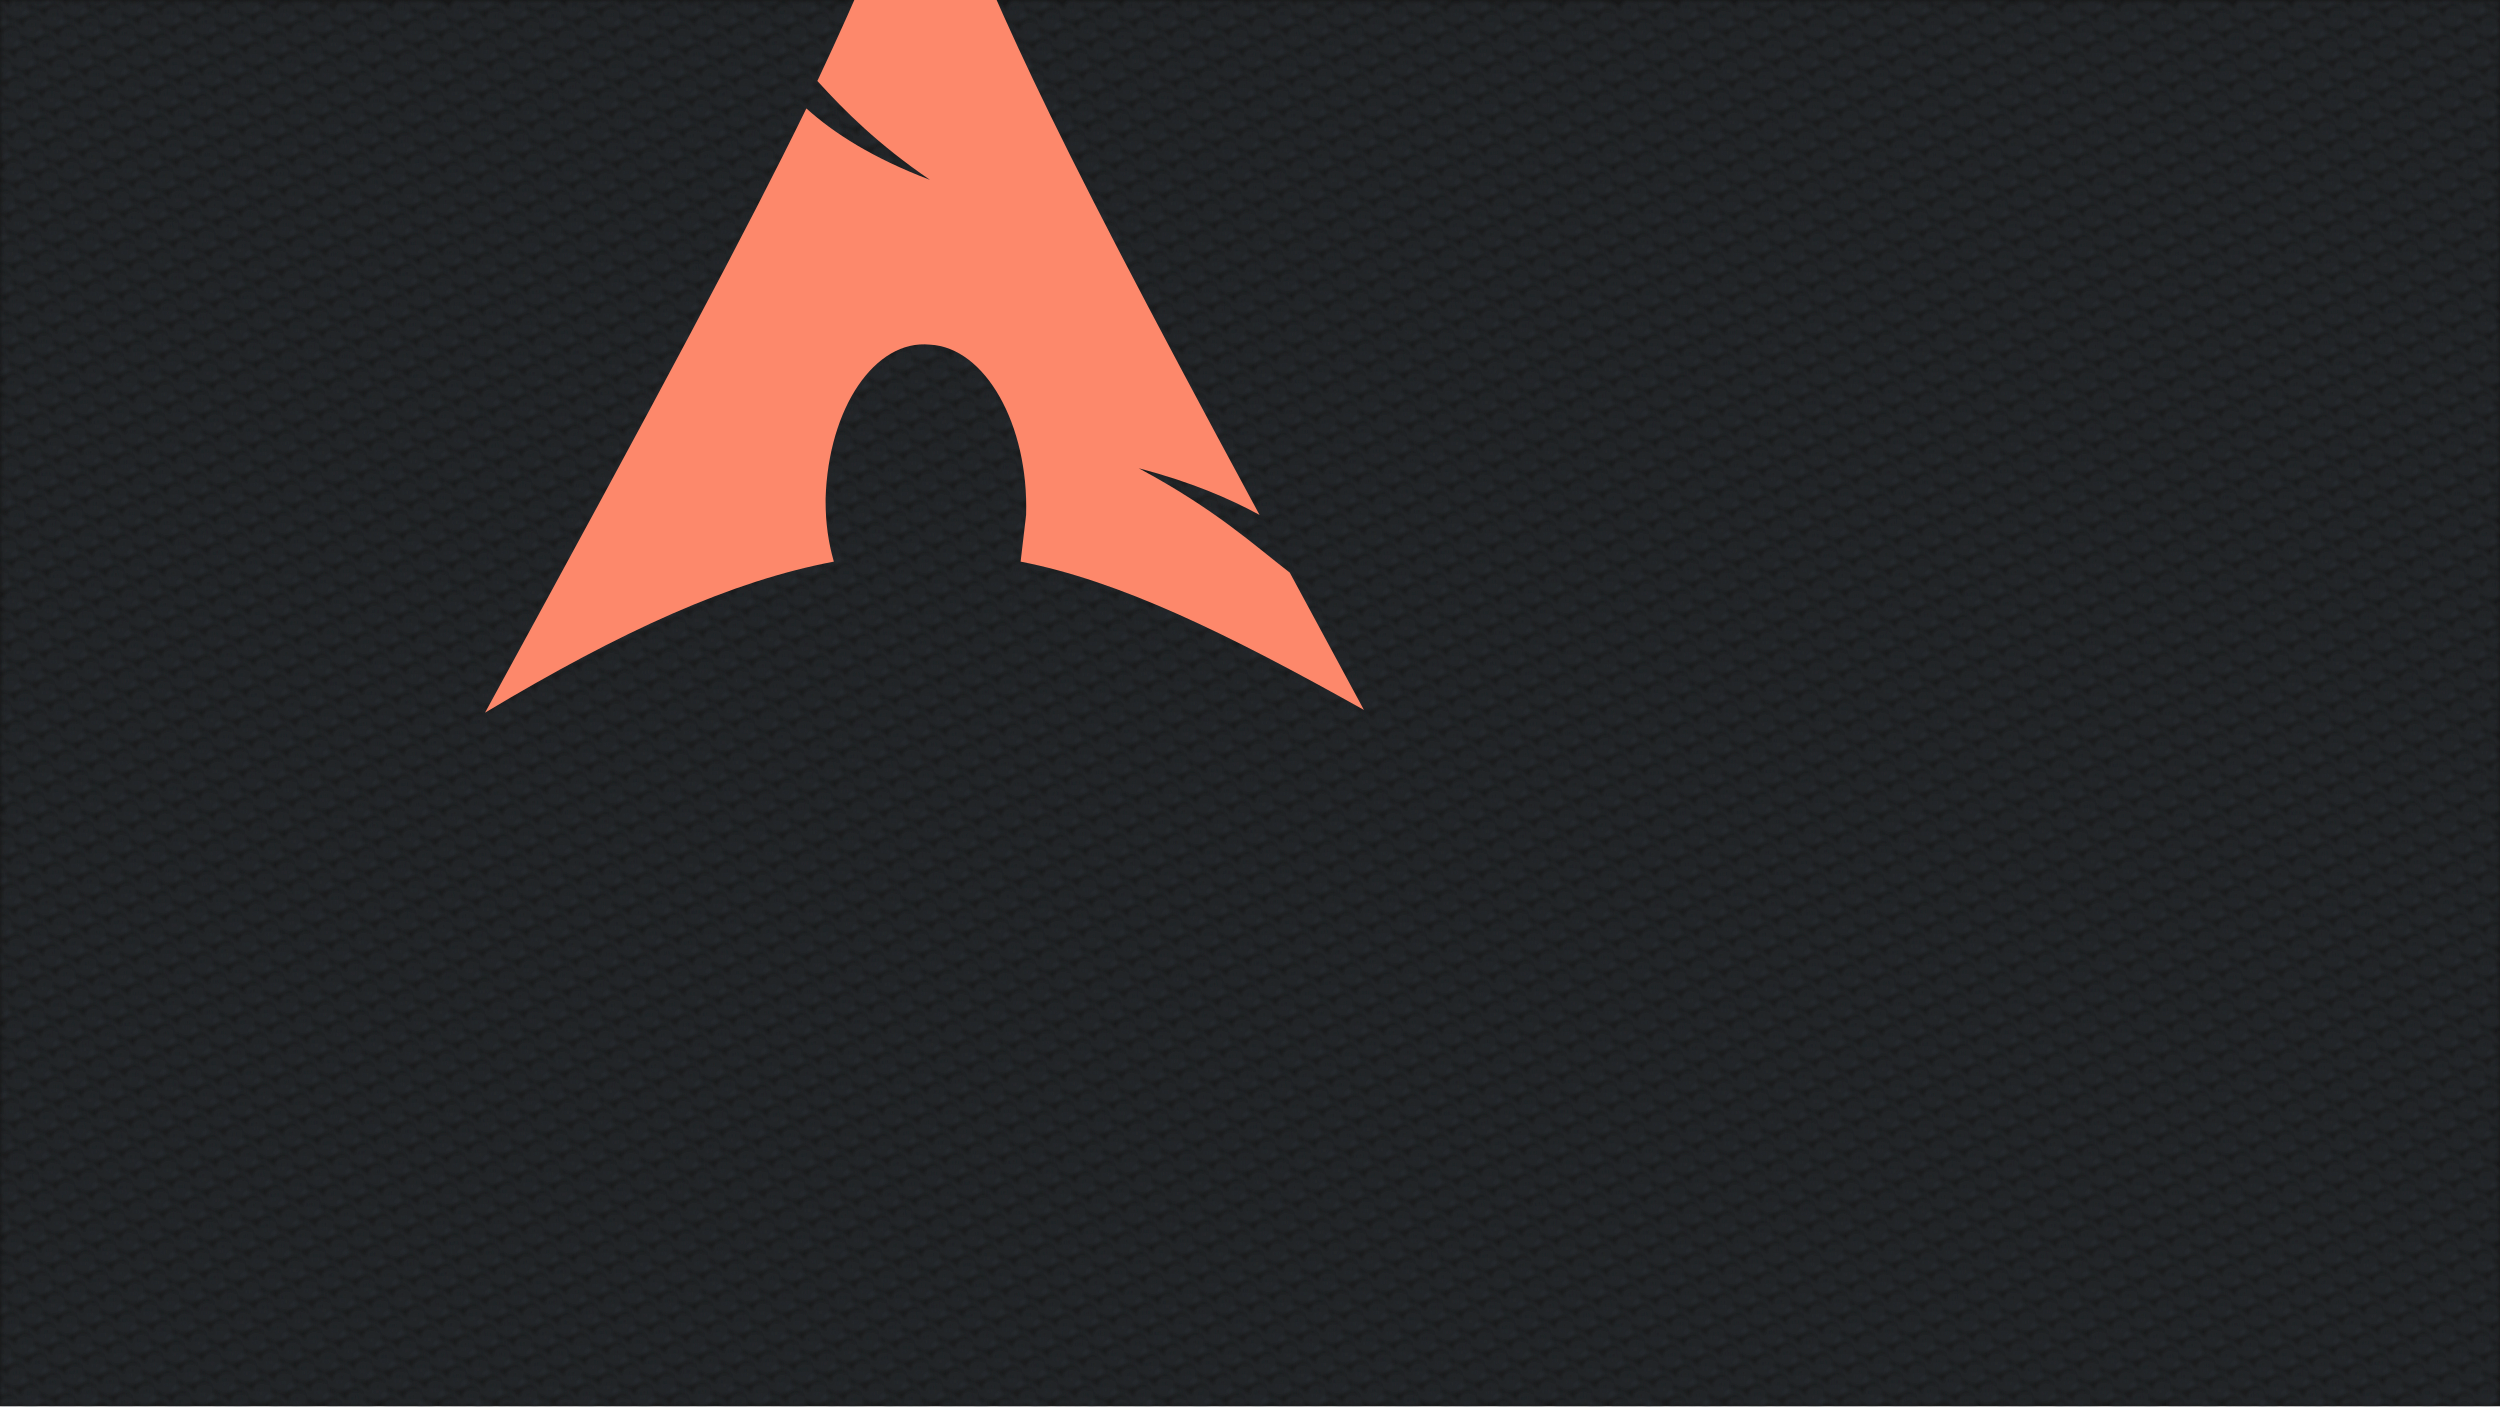
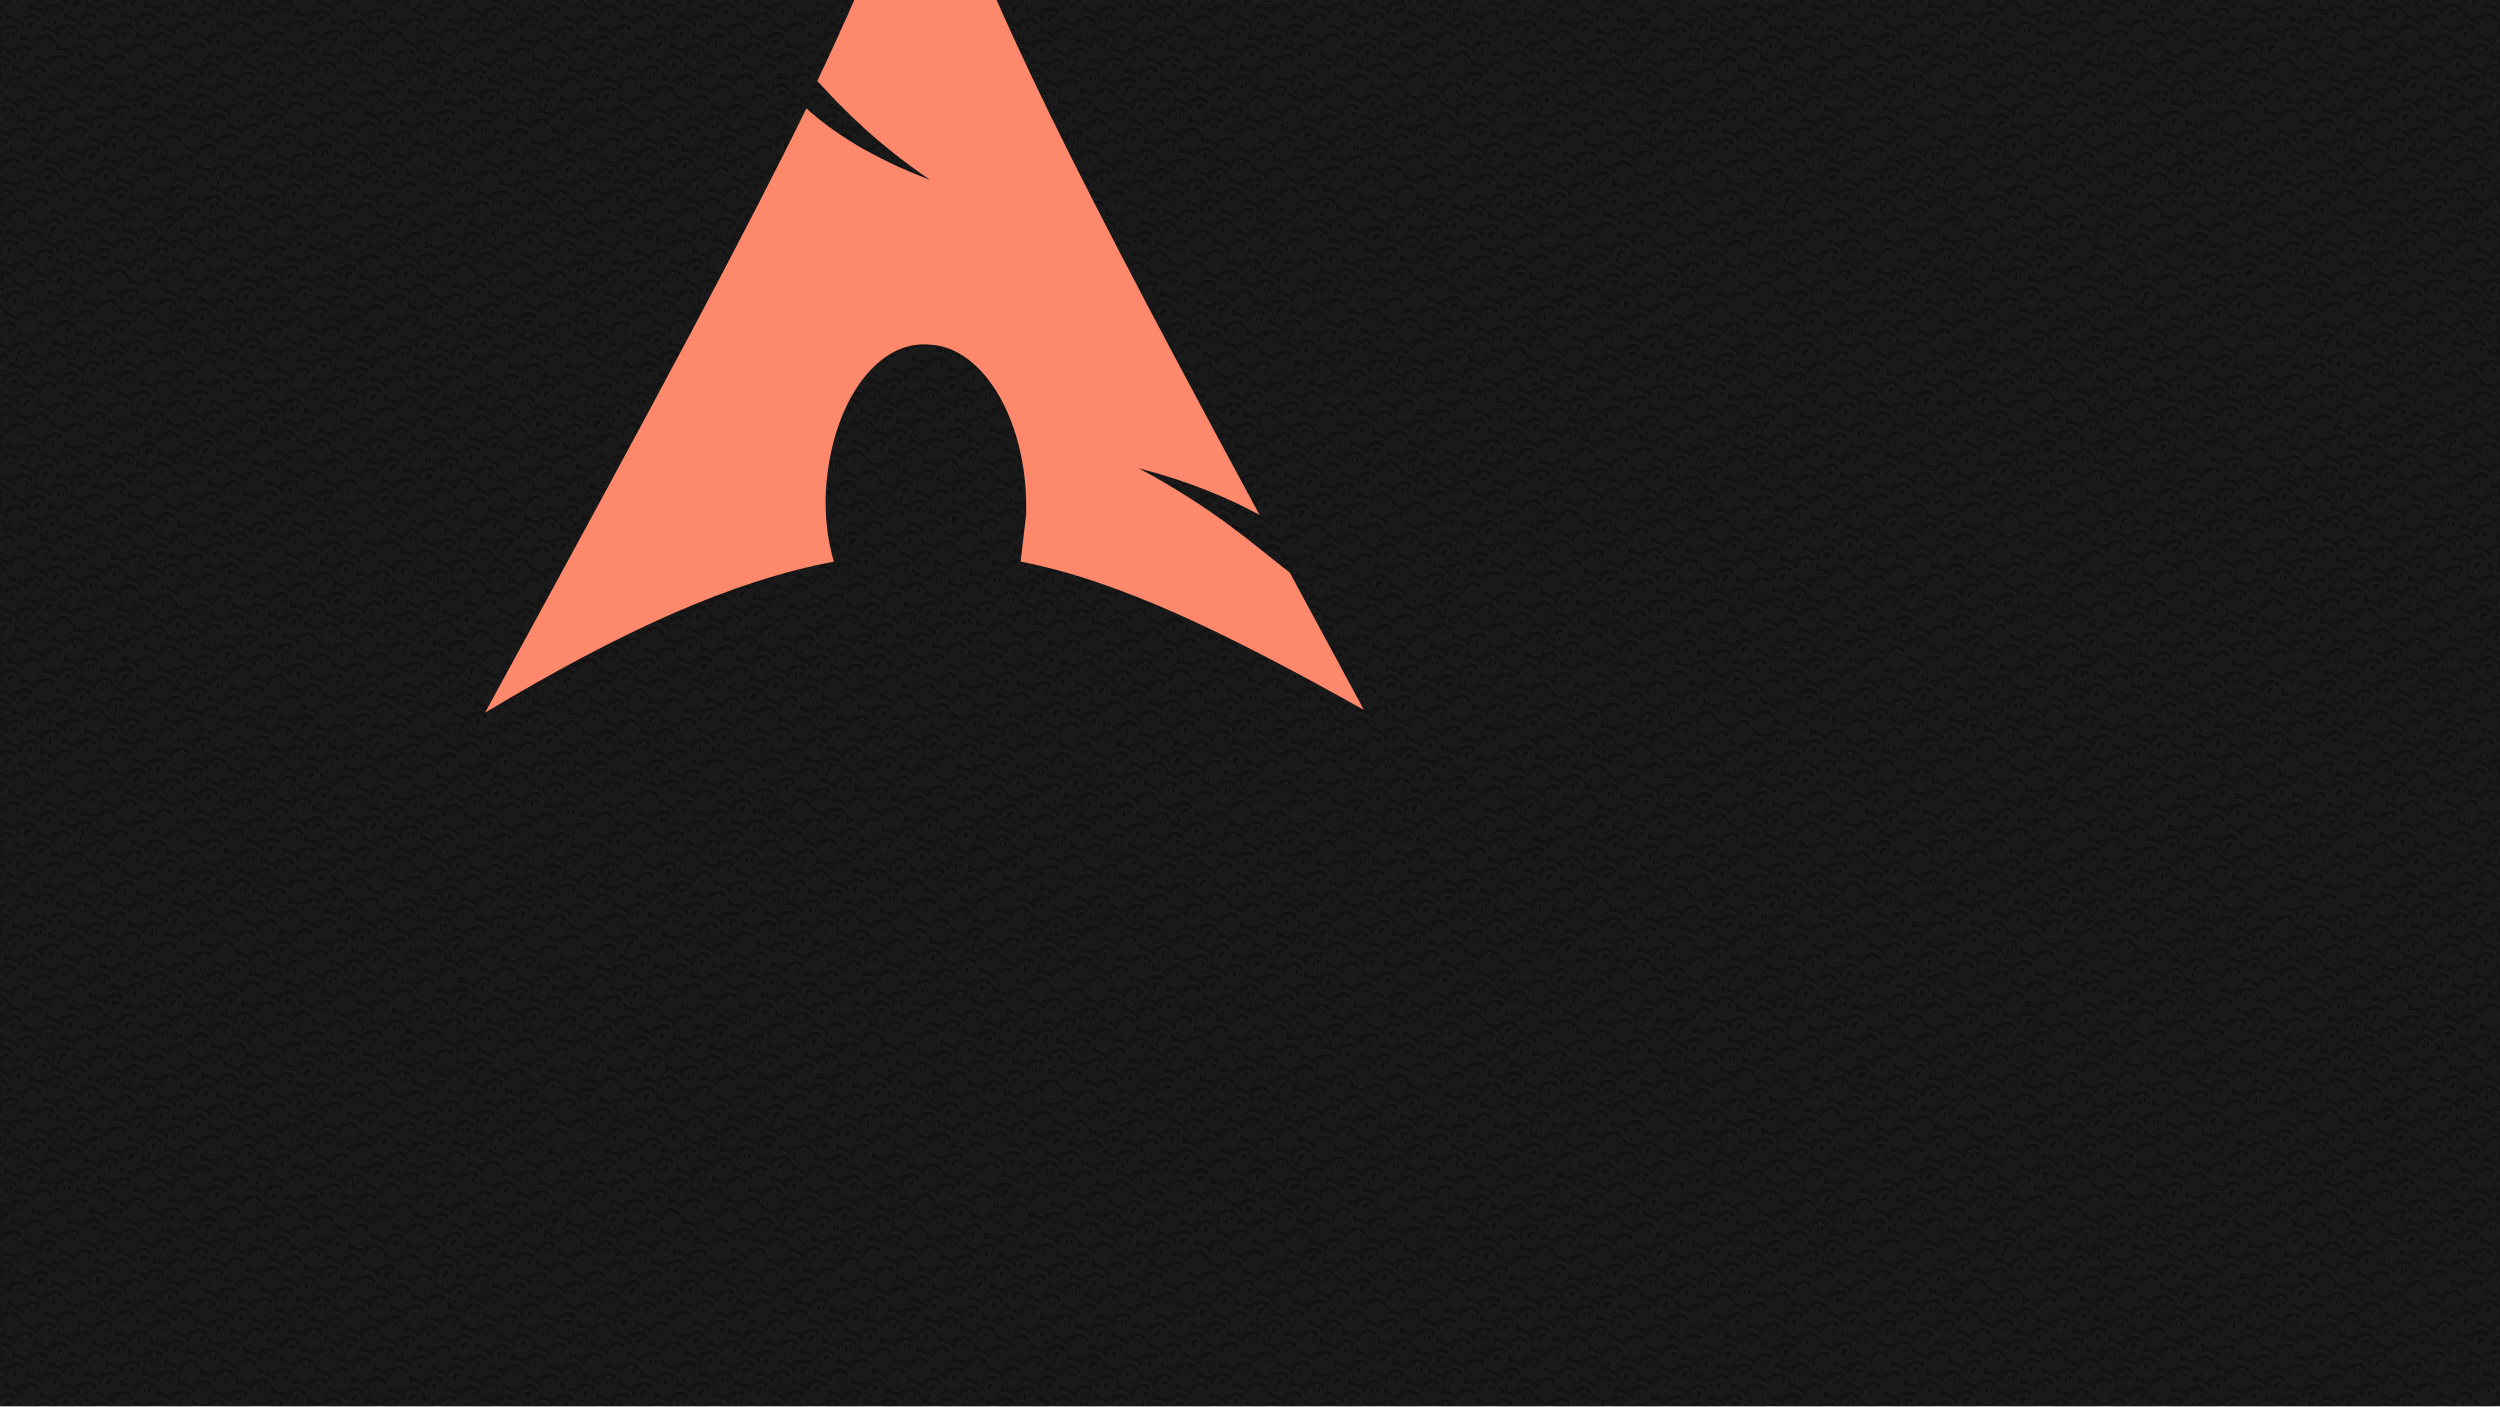
<svg xmlns="http://www.w3.org/2000/svg" height="1080" version="1.1" viewBox="0 0 1920 1080" width="1920">
  <defs>
    <symbol id="arch-linux-logo" x="50%" y="50%" width="500" height="500" viewBox="0 15 512 512">
      <path fill="#fd886b" d="M256 72c-14 35-23 57-39 91 10 11 22 23 41 36-21-8-35-17-45-26-21 43-53 103-117 220 50-30 90-48 127-55-2-7-3-14-3-22v-1c1-33 18-58 38-56 20 1 36 29 35 62l-2 17c36 7 75 26 125 54l-27-50c-13-10-27-23-55-38 19 5 33 11 44 17-86-159-93-180-122-250z" />
    </symbol>
    <pattern id="wave-pattern" width="35.584" height="30.585" patternUnits="userSpaceOnUse" patternTransform="scale(0.8) rotate(15)">
-       <path stroke-width="1" stroke="none" fill="#343d46" d="M36.908 9.243c-5.014 0-7.266 3.575-7.266 7.117 0 3.376 2.45 5.726 5.959 5.726 1.307 0 2.45-.463 3.244-1.307.744-.811 1.125-1.903 1.042-3.095-.066-.811-.546-1.655-1.274-2.185-.596-.447-1.639-.894-3.162-.546-.48.1-.778.58-.662 1.06.1.48.58.777 1.06.661.695-.149 1.274-.066 1.705.249.364.265.546.645.562.893.05.679-.165 1.308-.579 1.755-.446.48-1.125.744-1.936.744-2.55 0-4.188-1.538-4.188-3.938 0-2.466 1.44-5.347 5.495-5.347 2.897 0 6.008 1.888 6.388 6.058.166 1.804.067 5.147-2.598 7.034a.868.868 0 00-.142.122c-1.311.783-2.87 1.301-4.972 1.301-4.088 0-6.123-1.952-8.275-4.021-2.317-2.218-4.7-4.518-9.517-4.518-4.094 0-6.439 1.676-8.479 3.545.227-1.102.289-2.307.17-3.596-.496-5.263-4.567-7.662-8.159-7.662-5.015 0-7.265 3.574-7.265 7.116 0 3.377 2.45 5.727 5.958 5.727 1.307 0 2.449-.463 3.243-1.308.745-.81 1.126-1.903 1.043-3.095-.066-.81-.546-1.654-1.274-2.184-.596-.447-1.639-.894-3.161-.546-.48.1-.778.58-.662 1.06.099.48.579.777 1.059.66.695-.148 1.275-.065 1.705.25.364.264.546.645.563.893.05.679-.166 1.307-.58 1.754-.447.48-1.125.745-1.936.745-2.549 0-4.188-1.539-4.188-3.939 0-2.466 1.44-5.345 5.495-5.345 2.897 0 6.008 1.87 6.389 6.057.163 1.781.064 5.06-2.504 6.96-1.36.864-2.978 1.447-5.209 1.447-4.088 0-6.124-1.952-8.275-4.021-2.317-2.218-4.7-4.518-9.516-4.518v1.787c4.088 0 6.123 1.953 8.275 4.022 2.317 2.218 4.7 4.518 9.516 4.518 4.8 0 7.2-2.3 9.517-4.518 2.151-2.069 4.187-4.022 8.275-4.022s6.124 1.953 8.275 4.022c2.318 2.218 4.701 4.518 9.517 4.518 4.8 0 7.2-2.3 9.516-4.518 2.152-2.069 4.188-4.022 8.276-4.022s6.123 1.953 8.275 4.022c2.317 2.218 4.7 4.518 9.517 4.518v-1.788c-4.088 0-6.124-1.952-8.275-4.021-2.318-2.218-4.701-4.518-9.517-4.518-4.103 0-6.45 1.683-8.492 3.556.237-1.118.304-2.343.184-3.656-.497-5.263-4.568-7.663-8.16-7.663z" />
-       <path stroke-width="1" stroke="none" fill="#343d46" d="M23.42 41.086a.896.896 0 01-.729-.38.883.883 0 01.215-1.242c2.665-1.887 2.764-5.23 2.599-7.034-.38-4.187-3.492-6.058-6.389-6.058-4.055 0-5.495 2.88-5.495 5.346 0 2.4 1.639 3.94 4.188 3.94.81 0 1.49-.265 1.936-.745.414-.447.63-1.076.58-1.755-.017-.248-.2-.629-.547-.893-.43-.315-1.026-.398-1.704-.249a.868.868 0 01-1.06-.662.868.868 0 01.662-1.059c1.523-.348 2.566.1 3.161.546.729.53 1.209 1.374 1.275 2.185.083 1.191-.298 2.284-1.043 3.095-.794.844-1.936 1.307-3.244 1.307-3.508 0-5.958-2.35-5.958-5.726 0-3.542 2.25-7.117 7.266-7.117 3.591 0 7.663 2.4 8.16 7.663.347 3.79-.828 6.868-3.344 8.656a.824.824 0 01-.53.182zm0-30.585a.896.896 0 01-.729-.38.883.883 0 01.215-1.242c2.665-1.887 2.764-5.23 2.599-7.034-.381-4.187-3.493-6.058-6.389-6.058-4.055 0-5.495 2.88-5.495 5.346 0 2.4 1.639 3.94 4.188 3.94.81 0 1.49-.266 1.936-.746.414-.446.629-1.075.58-1.754-.017-.248-.2-.629-.547-.894-.43-.314-1.026-.397-1.705-.248A.868.868 0 0117.014.77a.868.868 0 01.662-1.06c1.523-.347 2.566.1 3.161.547.729.53 1.209 1.374 1.275 2.185.083 1.191-.298 2.284-1.043 3.095-.794.844-1.936 1.307-3.244 1.307-3.508 0-5.958-2.35-5.958-5.726 0-3.542 2.25-7.117 7.266-7.117 3.591 0 7.663 2.4 8.16 7.663.347 3.79-.828 6.868-3.344 8.656a.824.824 0 01-.53.182zm29.956 1.572c-4.8 0-7.2-2.3-9.517-4.518-2.151-2.069-4.187-4.022-8.275-4.022S29.46 5.486 27.31 7.555c-2.317 2.218-4.7 4.518-9.517 4.518-4.8 0-7.2-2.3-9.516-4.518C6.124 5.486 4.088 3.533 0 3.533s-6.124 1.953-8.275 4.022c-2.317 2.218-4.7 4.518-9.517 4.518-4.8 0-7.2-2.3-9.516-4.518-2.152-2.069-4.188-4.022-8.276-4.022V1.746c4.8 0 7.2 2.3 9.517 4.518 2.152 2.069 4.187 4.022 8.275 4.022s6.124-1.953 8.276-4.022C-7.2 4.046-4.816 1.746 0 1.746c4.8 0 7.2 2.3 9.517 4.518 2.151 2.069 4.187 4.022 8.275 4.022s6.124-1.953 8.275-4.022c2.318-2.218 4.7-4.518 9.517-4.518 4.8 0 7.2 2.3 9.517 4.518 2.151 2.069 4.187 4.022 8.275 4.022s6.124-1.953 8.275-4.022c2.317-2.218 4.7-4.518 9.517-4.518v1.787c-4.088 0-6.124 1.953-8.275 4.022-2.317 2.234-4.717 4.518-9.517 4.518z" />
+       <path stroke-width="1" stroke="none" fill="#151515" d="M36.908 9.243c-5.014 0-7.266 3.575-7.266 7.117 0 3.376 2.45 5.726 5.959 5.726 1.307 0 2.45-.463 3.244-1.307.744-.811 1.125-1.903 1.042-3.095-.066-.811-.546-1.655-1.274-2.185-.596-.447-1.639-.894-3.162-.546-.48.1-.778.58-.662 1.06.1.48.58.777 1.06.661.695-.149 1.274-.066 1.705.249.364.265.546.645.562.893.05.679-.165 1.308-.579 1.755-.446.48-1.125.744-1.936.744-2.55 0-4.188-1.538-4.188-3.938 0-2.466 1.44-5.347 5.495-5.347 2.897 0 6.008 1.888 6.388 6.058.166 1.804.067 5.147-2.598 7.034a.868.868 0 00-.142.122c-1.311.783-2.87 1.301-4.972 1.301-4.088 0-6.123-1.952-8.275-4.021-2.317-2.218-4.7-4.518-9.517-4.518-4.094 0-6.439 1.676-8.479 3.545.227-1.102.289-2.307.17-3.596-.496-5.263-4.567-7.662-8.159-7.662-5.015 0-7.265 3.574-7.265 7.116 0 3.377 2.45 5.727 5.958 5.727 1.307 0 2.449-.463 3.243-1.308.745-.81 1.126-1.903 1.043-3.095-.066-.81-.546-1.654-1.274-2.184-.596-.447-1.639-.894-3.161-.546-.48.1-.778.58-.662 1.06.099.48.579.777 1.059.66.695-.148 1.275-.065 1.705.25.364.264.546.645.563.893.05.679-.166 1.307-.58 1.754-.447.48-1.125.745-1.936.745-2.549 0-4.188-1.539-4.188-3.939 0-2.466 1.44-5.345 5.495-5.345 2.897 0 6.008 1.87 6.389 6.057.163 1.781.064 5.06-2.504 6.96-1.36.864-2.978 1.447-5.209 1.447-4.088 0-6.124-1.952-8.275-4.021-2.317-2.218-4.7-4.518-9.516-4.518v1.787c4.088 0 6.123 1.953 8.275 4.022 2.317 2.218 4.7 4.518 9.516 4.518 4.8 0 7.2-2.3 9.517-4.518 2.151-2.069 4.187-4.022 8.275-4.022s6.124 1.953 8.275 4.022c2.318 2.218 4.701 4.518 9.517 4.518 4.8 0 7.2-2.3 9.516-4.518 2.152-2.069 4.188-4.022 8.276-4.022s6.123 1.953 8.275 4.022c2.317 2.218 4.7 4.518 9.517 4.518v-1.788c-4.088 0-6.124-1.952-8.275-4.021-2.318-2.218-4.701-4.518-9.517-4.518-4.103 0-6.45 1.683-8.492 3.556.237-1.118.304-2.343.184-3.656-.497-5.263-4.568-7.663-8.16-7.663z" />
+       <path stroke-width="1" stroke="none" fill="#151515" d="M23.42 41.086a.896.896 0 01-.729-.38.883.883 0 01.215-1.242c2.665-1.887 2.764-5.23 2.599-7.034-.38-4.187-3.492-6.058-6.389-6.058-4.055 0-5.495 2.88-5.495 5.346 0 2.4 1.639 3.94 4.188 3.94.81 0 1.49-.265 1.936-.745.414-.447.63-1.076.58-1.755-.017-.248-.2-.629-.547-.893-.43-.315-1.026-.398-1.704-.249a.868.868 0 01-1.06-.662.868.868 0 01.662-1.059c1.523-.348 2.566.1 3.161.546.729.53 1.209 1.374 1.275 2.185.083 1.191-.298 2.284-1.043 3.095-.794.844-1.936 1.307-3.244 1.307-3.508 0-5.958-2.35-5.958-5.726 0-3.542 2.25-7.117 7.266-7.117 3.591 0 7.663 2.4 8.16 7.663.347 3.79-.828 6.868-3.344 8.656a.824.824 0 01-.53.182zm0-30.585a.896.896 0 01-.729-.38.883.883 0 01.215-1.242c2.665-1.887 2.764-5.23 2.599-7.034-.381-4.187-3.493-6.058-6.389-6.058-4.055 0-5.495 2.88-5.495 5.346 0 2.4 1.639 3.94 4.188 3.94.81 0 1.49-.266 1.936-.746.414-.446.629-1.075.58-1.754-.017-.248-.2-.629-.547-.894-.43-.314-1.026-.397-1.705-.248A.868.868 0 0117.014.77a.868.868 0 01.662-1.06c1.523-.347 2.566.1 3.161.547.729.53 1.209 1.374 1.275 2.185.083 1.191-.298 2.284-1.043 3.095-.794.844-1.936 1.307-3.244 1.307-3.508 0-5.958-2.35-5.958-5.726 0-3.542 2.25-7.117 7.266-7.117 3.591 0 7.663 2.4 8.16 7.663.347 3.79-.828 6.868-3.344 8.656a.824.824 0 01-.53.182zm29.956 1.572c-4.8 0-7.2-2.3-9.517-4.518-2.151-2.069-4.187-4.022-8.275-4.022S29.46 5.486 27.31 7.555c-2.317 2.218-4.7 4.518-9.517 4.518-4.8 0-7.2-2.3-9.516-4.518C6.124 5.486 4.088 3.533 0 3.533s-6.124 1.953-8.275 4.022c-2.317 2.218-4.7 4.518-9.517 4.518-4.8 0-7.2-2.3-9.516-4.518-2.152-2.069-4.188-4.022-8.276-4.022V1.746c4.8 0 7.2 2.3 9.517 4.518 2.152 2.069 4.187 4.022 8.275 4.022s6.124-1.953 8.276-4.022C-7.2 4.046-4.816 1.746 0 1.746c4.8 0 7.2 2.3 9.517 4.518 2.151 2.069 4.187 4.022 8.275 4.022s6.124-1.953 8.275-4.022c2.318-2.218 4.7-4.518 9.517-4.518 4.8 0 7.2 2.3 9.517 4.518 2.151 2.069 4.187 4.022 8.275 4.022s6.124-1.953 8.275-4.022c2.317-2.218 4.7-4.518 9.517-4.518v1.787c-4.088 0-6.124 1.953-8.275 4.022-2.317 2.234-4.717 4.518-9.517 4.518z" />
    </pattern>
    <filter id="gaussian-blur">
      <feGaussianBlur in="SourceGraphic" stdDeviation="2" />
    </filter>
  </defs>
  <rect width="100%" height="100%" fill="#181818" />&gt;
    <rect width="100%" height="100%" fill="url(#wave-pattern)" filter="url(#gaussian-blur)" />
  <g transform="translate(-250,-250)">
    <use href="#arch-linux-logo" />
  </g>
</svg>
